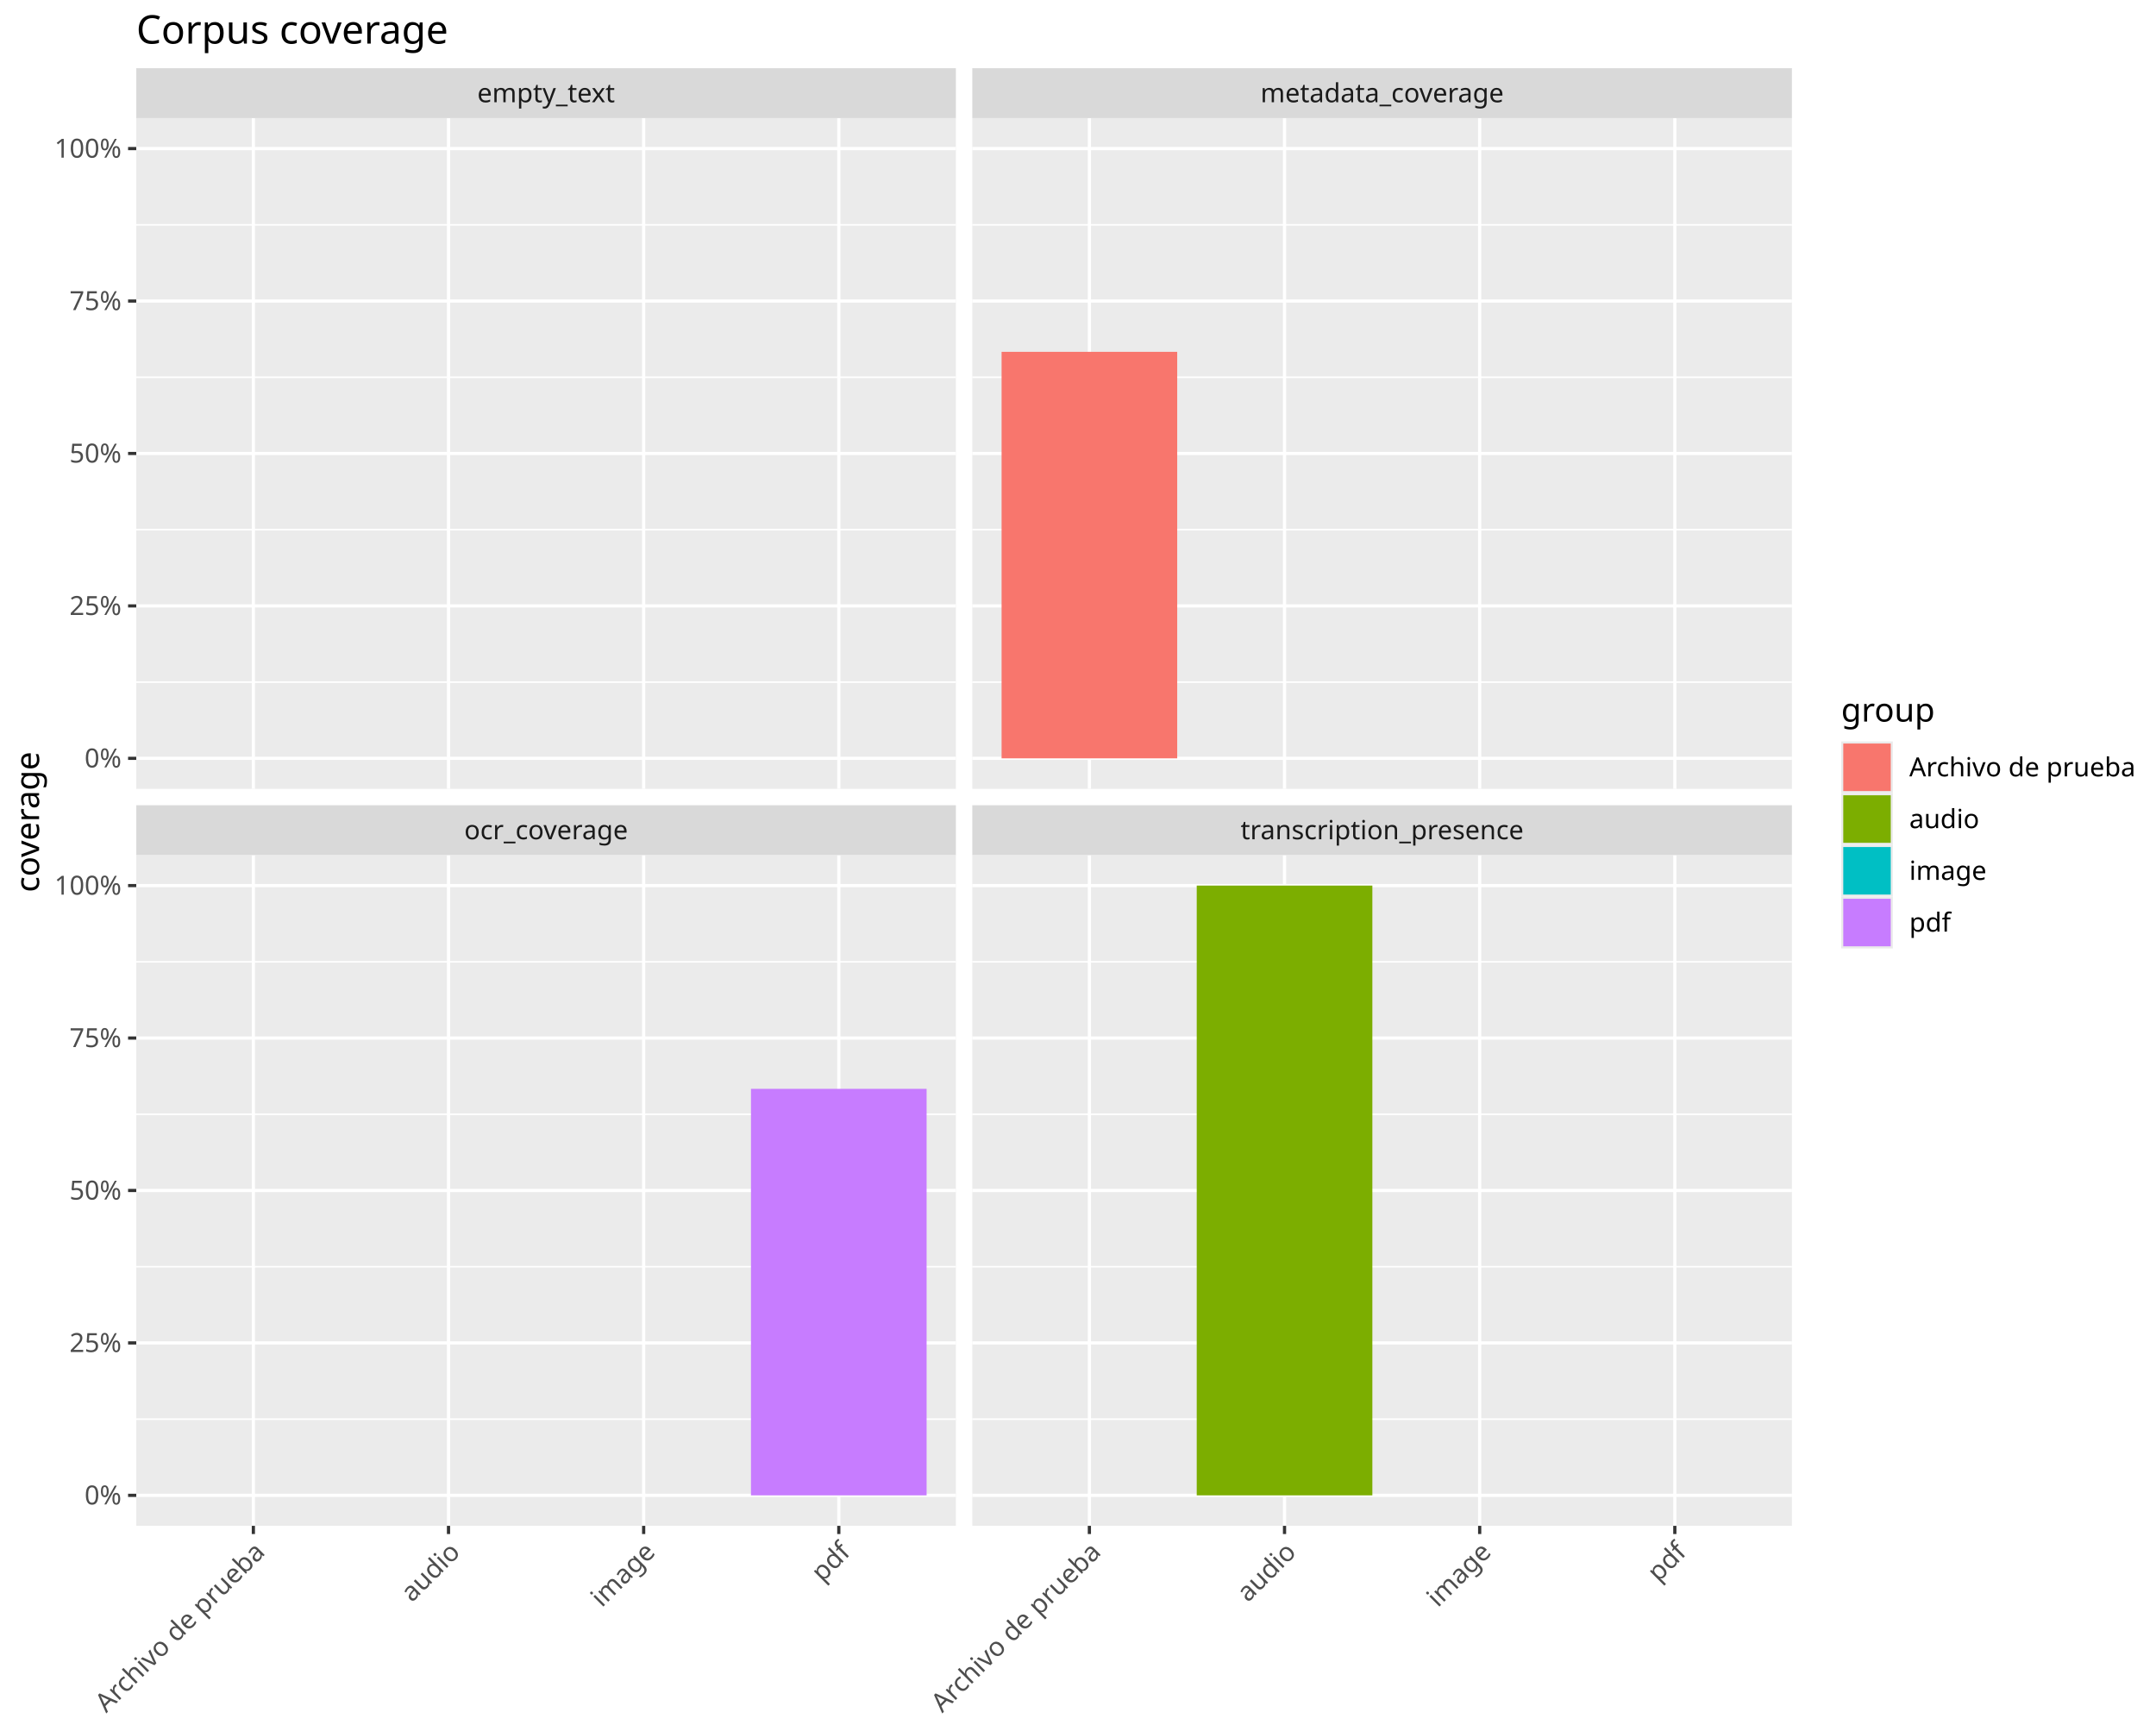
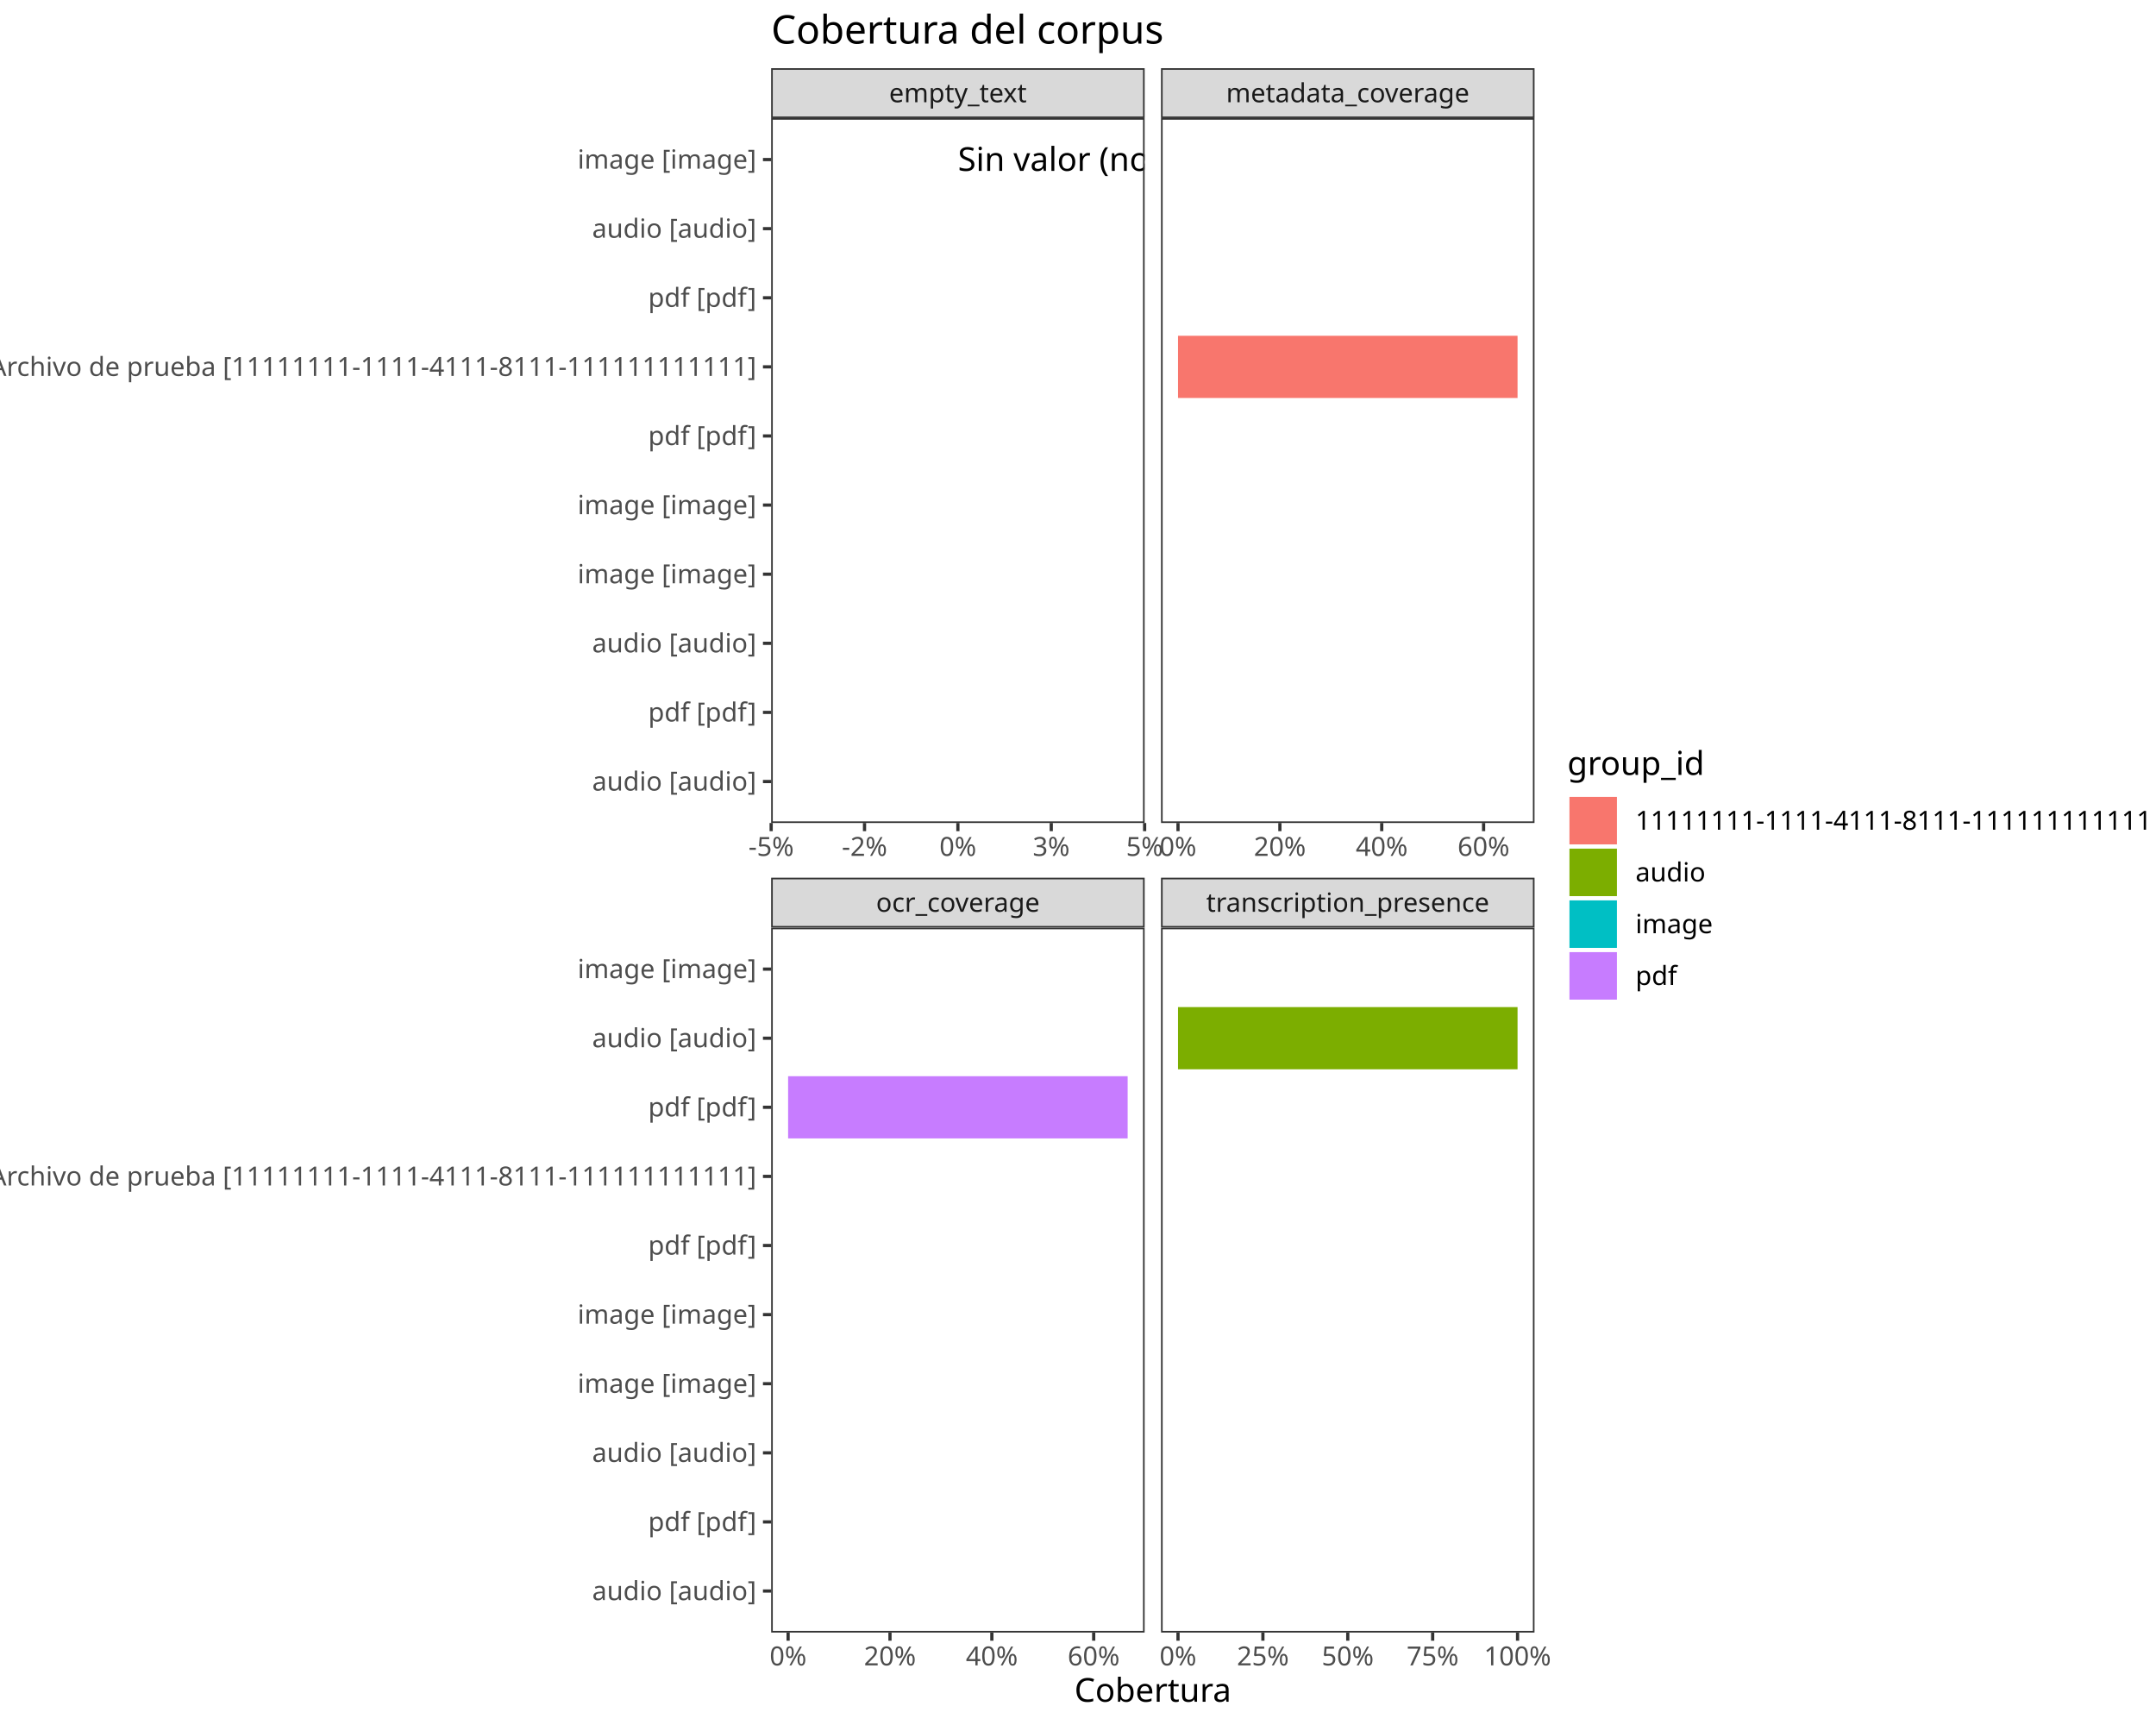
<svg xmlns="http://www.w3.org/2000/svg" class="svglite" data-engine-version="2.0" width="720.00pt" height="576.00pt" viewBox="0 0 720.00 576.00">
  <defs>
    <style type="text/css">
    .svglite line, .svglite polyline, .svglite polygon, .svglite path, .svglite rect, .svglite circle {
      fill: none;
      stroke: #000000;
      stroke-linecap: round;
      stroke-linejoin: round;
      stroke-miterlimit: 10.00;
    }
  </style>
  </defs>
  <rect width="100%" height="100%" style="stroke: none; fill: #FFFFFF;" />
  <defs>
    <clipPath id="cpMC4wMHw3MjAuMDB8MC4wMHw1NzYuMDA=">
      <rect x="0.00" y="0.00" width="720.00" height="576.00" />
    </clipPath>
  </defs>
  <g clip-path="url(#cpMC4wMHw3MjAuMDB8MC4wMHw1NzYuMDA=)">
-     <rect x="0.00" y="0.00" width="720.00" height="576.00" style="stroke-width: 1.07; stroke: #FFFFFF; fill: #FFFFFF;" />
-   </g>
-   <defs>
-     <clipPath id="cpNDUuNTF8MzE5LjIyfDM5LjQzfDI2My40MA==">
-       <rect x="45.51" y="39.43" width="273.71" height="223.97" />
-     </clipPath>
-   </defs>
-   <g clip-path="url(#cpNDUuNTF8MzE5LjIyfDM5LjQzfDI2My40MA==)">
-     <rect x="45.51" y="39.43" width="273.71" height="223.97" style="stroke-width: 1.07; stroke: none; fill: #EBEBEB;" />
-     <polyline points="45.51,227.77 319.22,227.77 " style="stroke-width: 0.53; stroke: #FFFFFF; stroke-linecap: butt;" />
-     <polyline points="45.51,176.87 319.22,176.87 " style="stroke-width: 0.53; stroke: #FFFFFF; stroke-linecap: butt;" />
-     <polyline points="45.51,125.97 319.22,125.97 " style="stroke-width: 0.53; stroke: #FFFFFF; stroke-linecap: butt;" />
-     <polyline points="45.51,75.07 319.22,75.07 " style="stroke-width: 0.53; stroke: #FFFFFF; stroke-linecap: butt;" />
-     <polyline points="45.51,253.22 319.22,253.22 " style="stroke-width: 1.07; stroke: #FFFFFF; stroke-linecap: butt;" />
-     <polyline points="45.51,202.32 319.22,202.32 " style="stroke-width: 1.07; stroke: #FFFFFF; stroke-linecap: butt;" />
-     <polyline points="45.51,151.42 319.22,151.42 " style="stroke-width: 1.07; stroke: #FFFFFF; stroke-linecap: butt;" />
-     <polyline points="45.51,100.52 319.22,100.52 " style="stroke-width: 1.07; stroke: #FFFFFF; stroke-linecap: butt;" />
-     <polyline points="45.51,49.61 319.22,49.61 " style="stroke-width: 1.07; stroke: #FFFFFF; stroke-linecap: butt;" />
-     <polyline points="84.61,263.40 84.61,39.43 " style="stroke-width: 1.07; stroke: #FFFFFF; stroke-linecap: butt;" />
-     <polyline points="149.78,263.40 149.78,39.43 " style="stroke-width: 1.07; stroke: #FFFFFF; stroke-linecap: butt;" />
-     <polyline points="214.95,263.40 214.95,39.43 " style="stroke-width: 1.07; stroke: #FFFFFF; stroke-linecap: butt;" />
-     <polyline points="280.12,263.40 280.12,39.43 " style="stroke-width: 1.07; stroke: #FFFFFF; stroke-linecap: butt;" />
-     <rect x="120.46" y="253.22" width="58.65" height="0.00" style="stroke-width: 1.07; stroke: none; stroke-linecap: butt; stroke-linejoin: miter; fill: #7CAE00;" />
-     <rect x="250.79" y="253.22" width="58.65" height="0.00" style="stroke-width: 1.07; stroke: none; stroke-linecap: butt; stroke-linejoin: miter; fill: #C77CFF;" />
-   </g>
-   <g clip-path="url(#cpMC4wMHw3MjAuMDB8MC4wMHw1NzYuMDA=)">
- </g>
-   <defs>
-     <clipPath id="cpNDUuNTF8MzE5LjIyfDI4NS41M3w1MDkuNTA=">
-       <rect x="45.51" y="285.53" width="273.71" height="223.97" />
-     </clipPath>
-   </defs>
-   <g clip-path="url(#cpNDUuNTF8MzE5LjIyfDI4NS41M3w1MDkuNTA=)">
-     <rect x="45.51" y="285.53" width="273.71" height="223.97" style="stroke-width: 1.07; stroke: none; fill: #EBEBEB;" />
-     <polyline points="45.51,473.87 319.22,473.87 " style="stroke-width: 0.53; stroke: #FFFFFF; stroke-linecap: butt;" />
-     <polyline points="45.51,422.97 319.22,422.97 " style="stroke-width: 0.53; stroke: #FFFFFF; stroke-linecap: butt;" />
-     <polyline points="45.51,372.07 319.22,372.07 " style="stroke-width: 0.53; stroke: #FFFFFF; stroke-linecap: butt;" />
-     <polyline points="45.51,321.17 319.22,321.17 " style="stroke-width: 0.53; stroke: #FFFFFF; stroke-linecap: butt;" />
-     <polyline points="45.51,499.32 319.22,499.32 " style="stroke-width: 1.07; stroke: #FFFFFF; stroke-linecap: butt;" />
-     <polyline points="45.51,448.42 319.22,448.42 " style="stroke-width: 1.07; stroke: #FFFFFF; stroke-linecap: butt;" />
-     <polyline points="45.51,397.52 319.22,397.52 " style="stroke-width: 1.07; stroke: #FFFFFF; stroke-linecap: butt;" />
-     <polyline points="45.51,346.62 319.22,346.62 " style="stroke-width: 1.07; stroke: #FFFFFF; stroke-linecap: butt;" />
-     <polyline points="45.51,295.71 319.22,295.71 " style="stroke-width: 1.07; stroke: #FFFFFF; stroke-linecap: butt;" />
-     <polyline points="84.61,509.50 84.61,285.53 " style="stroke-width: 1.07; stroke: #FFFFFF; stroke-linecap: butt;" />
-     <polyline points="149.78,509.50 149.78,285.53 " style="stroke-width: 1.07; stroke: #FFFFFF; stroke-linecap: butt;" />
-     <polyline points="214.95,509.50 214.95,285.53 " style="stroke-width: 1.07; stroke: #FFFFFF; stroke-linecap: butt;" />
-     <polyline points="280.12,509.50 280.12,285.53 " style="stroke-width: 1.07; stroke: #FFFFFF; stroke-linecap: butt;" />
-     <rect x="120.46" y="499.32" width="58.65" height="0.00" style="stroke-width: 1.07; stroke: none; stroke-linecap: butt; stroke-linejoin: miter; fill: #7CAE00;" />
-     <rect x="185.63" y="499.32" width="58.65" height="0.00" style="stroke-width: 1.07; stroke: none; stroke-linecap: butt; stroke-linejoin: miter; fill: #00BFC4;" />
-     <rect x="250.79" y="363.58" width="58.65" height="135.74" style="stroke-width: 1.07; stroke: none; stroke-linecap: butt; stroke-linejoin: miter; fill: #C77CFF;" />
-   </g>
-   <g clip-path="url(#cpMC4wMHw3MjAuMDB8MC4wMHw1NzYuMDA=)">
- </g>
-   <defs>
-     <clipPath id="cpMzI0LjcwfDU5OC40MXwzOS40M3wyNjMuNDA=">
-       <rect x="324.70" y="39.43" width="273.71" height="223.97" />
-     </clipPath>
-   </defs>
-   <g clip-path="url(#cpMzI0LjcwfDU5OC40MXwzOS40M3wyNjMuNDA=)">
-     <rect x="324.70" y="39.43" width="273.71" height="223.97" style="stroke-width: 1.07; stroke: none; fill: #EBEBEB;" />
-     <polyline points="324.70,227.77 598.41,227.77 " style="stroke-width: 0.53; stroke: #FFFFFF; stroke-linecap: butt;" />
-     <polyline points="324.70,176.87 598.41,176.87 " style="stroke-width: 0.53; stroke: #FFFFFF; stroke-linecap: butt;" />
-     <polyline points="324.70,125.97 598.41,125.97 " style="stroke-width: 0.53; stroke: #FFFFFF; stroke-linecap: butt;" />
-     <polyline points="324.70,75.07 598.41,75.07 " style="stroke-width: 0.53; stroke: #FFFFFF; stroke-linecap: butt;" />
-     <polyline points="324.70,253.22 598.41,253.22 " style="stroke-width: 1.07; stroke: #FFFFFF; stroke-linecap: butt;" />
-     <polyline points="324.70,202.32 598.41,202.32 " style="stroke-width: 1.07; stroke: #FFFFFF; stroke-linecap: butt;" />
-     <polyline points="324.70,151.42 598.41,151.42 " style="stroke-width: 1.07; stroke: #FFFFFF; stroke-linecap: butt;" />
-     <polyline points="324.70,100.52 598.41,100.52 " style="stroke-width: 1.07; stroke: #FFFFFF; stroke-linecap: butt;" />
-     <polyline points="324.70,49.61 598.41,49.61 " style="stroke-width: 1.07; stroke: #FFFFFF; stroke-linecap: butt;" />
-     <polyline points="363.80,263.40 363.80,39.43 " style="stroke-width: 1.07; stroke: #FFFFFF; stroke-linecap: butt;" />
-     <polyline points="428.97,263.40 428.97,39.43 " style="stroke-width: 1.07; stroke: #FFFFFF; stroke-linecap: butt;" />
-     <polyline points="494.14,263.40 494.14,39.43 " style="stroke-width: 1.07; stroke: #FFFFFF; stroke-linecap: butt;" />
-     <polyline points="559.31,263.40 559.31,39.43 " style="stroke-width: 1.07; stroke: #FFFFFF; stroke-linecap: butt;" />
-     <rect x="334.48" y="117.48" width="58.65" height="135.74" style="stroke-width: 1.07; stroke: none; stroke-linecap: butt; stroke-linejoin: miter; fill: #F8766D;" />
-   </g>
-   <g clip-path="url(#cpMC4wMHw3MjAuMDB8MC4wMHw1NzYuMDA=)">
- </g>
-   <defs>
-     <clipPath id="cpMzI0LjcwfDU5OC40MXwyODUuNTN8NTA5LjUw">
-       <rect x="324.70" y="285.53" width="273.71" height="223.97" />
-     </clipPath>
-   </defs>
-   <g clip-path="url(#cpMzI0LjcwfDU5OC40MXwyODUuNTN8NTA5LjUw)">
-     <rect x="324.70" y="285.53" width="273.71" height="223.97" style="stroke-width: 1.07; stroke: none; fill: #EBEBEB;" />
-     <polyline points="324.70,473.87 598.41,473.87 " style="stroke-width: 0.53; stroke: #FFFFFF; stroke-linecap: butt;" />
-     <polyline points="324.70,422.97 598.41,422.97 " style="stroke-width: 0.53; stroke: #FFFFFF; stroke-linecap: butt;" />
-     <polyline points="324.70,372.07 598.41,372.07 " style="stroke-width: 0.53; stroke: #FFFFFF; stroke-linecap: butt;" />
-     <polyline points="324.70,321.17 598.41,321.17 " style="stroke-width: 0.53; stroke: #FFFFFF; stroke-linecap: butt;" />
-     <polyline points="324.70,499.32 598.41,499.32 " style="stroke-width: 1.07; stroke: #FFFFFF; stroke-linecap: butt;" />
-     <polyline points="324.70,448.42 598.41,448.42 " style="stroke-width: 1.07; stroke: #FFFFFF; stroke-linecap: butt;" />
-     <polyline points="324.70,397.52 598.41,397.52 " style="stroke-width: 1.07; stroke: #FFFFFF; stroke-linecap: butt;" />
-     <polyline points="324.70,346.62 598.41,346.62 " style="stroke-width: 1.07; stroke: #FFFFFF; stroke-linecap: butt;" />
-     <polyline points="324.70,295.71 598.41,295.71 " style="stroke-width: 1.07; stroke: #FFFFFF; stroke-linecap: butt;" />
-     <polyline points="363.80,509.50 363.80,285.53 " style="stroke-width: 1.07; stroke: #FFFFFF; stroke-linecap: butt;" />
-     <polyline points="428.97,509.50 428.97,285.53 " style="stroke-width: 1.07; stroke: #FFFFFF; stroke-linecap: butt;" />
-     <polyline points="494.14,509.50 494.14,285.53 " style="stroke-width: 1.07; stroke: #FFFFFF; stroke-linecap: butt;" />
-     <polyline points="559.31,509.50 559.31,285.53 " style="stroke-width: 1.07; stroke: #FFFFFF; stroke-linecap: butt;" />
-     <rect x="399.65" y="295.71" width="58.65" height="203.61" style="stroke-width: 1.07; stroke: none; stroke-linecap: butt; stroke-linejoin: miter; fill: #7CAE00;" />
-     <rect x="464.81" y="499.32" width="58.65" height="0.00" style="stroke-width: 1.07; stroke: none; stroke-linecap: butt; stroke-linejoin: miter; fill: #00BFC4;" />
-     <rect x="529.98" y="499.32" width="58.65" height="0.00" style="stroke-width: 1.07; stroke: none; stroke-linecap: butt; stroke-linejoin: miter; fill: #C77CFF;" />
-   </g>
-   <g clip-path="url(#cpMC4wMHw3MjAuMDB8MC4wMHw1NzYuMDA=)">
- </g>
-   <defs>
-     <clipPath id="cpNDUuNTF8MzE5LjIyfDI2OC44OHwyODUuNTM=">
-       <rect x="45.51" y="268.88" width="273.71" height="16.65" />
-     </clipPath>
-   </defs>
-   <g clip-path="url(#cpNDUuNTF8MzE5LjIyfDI2OC44OHwyODUuNTM=)">
-     <rect x="45.51" y="268.88" width="273.71" height="16.65" style="stroke-width: 1.07; stroke: none; fill: #D9D9D9;" />
-     <text x="182.37" y="280.24" text-anchor="middle" style="font-size: 8.80px; fill: #1A1A1A; font-family: sans;" textLength="53.33px" lengthAdjust="spacingAndGlyphs">ocr_coverage</text>
-   </g>
-   <g clip-path="url(#cpMC4wMHw3MjAuMDB8MC4wMHw1NzYuMDA=)">
- </g>
-   <defs>
-     <clipPath id="cpMzI0LjcwfDU5OC40MXwyNjguODh8Mjg1LjUz">
-       <rect x="324.70" y="268.88" width="273.71" height="16.65" />
-     </clipPath>
-   </defs>
-   <g clip-path="url(#cpMzI0LjcwfDU5OC40MXwyNjguODh8Mjg1LjUz)">
-     <rect x="324.70" y="268.88" width="273.71" height="16.65" style="stroke-width: 1.07; stroke: none; fill: #D9D9D9;" />
-     <text x="461.56" y="280.24" text-anchor="middle" style="font-size: 8.80px; fill: #1A1A1A; font-family: sans;" textLength="89.04px" lengthAdjust="spacingAndGlyphs">transcription_presence</text>
-   </g>
-   <g clip-path="url(#cpMC4wMHw3MjAuMDB8MC4wMHw1NzYuMDA=)">
- </g>
-   <defs>
-     <clipPath id="cpNDUuNTF8MzE5LjIyfDIyLjc4fDM5LjQz">
-       <rect x="45.51" y="22.78" width="273.71" height="16.65" />
-     </clipPath>
-   </defs>
-   <g clip-path="url(#cpNDUuNTF8MzE5LjIyfDIyLjc4fDM5LjQz)">
-     <rect x="45.51" y="22.78" width="273.71" height="16.65" style="stroke-width: 1.07; stroke: none; fill: #D9D9D9;" />
-     <text x="182.37" y="34.14" text-anchor="middle" style="font-size: 8.80px; fill: #1A1A1A; font-family: sans;" textLength="43.05px" lengthAdjust="spacingAndGlyphs">empty_text</text>
-   </g>
-   <g clip-path="url(#cpMC4wMHw3MjAuMDB8MC4wMHw1NzYuMDA=)">
- </g>
-   <defs>
-     <clipPath id="cpMzI0LjcwfDU5OC40MXwyMi43OHwzOS40Mw==">
-       <rect x="324.70" y="22.78" width="273.71" height="16.65" />
-     </clipPath>
-   </defs>
-   <g clip-path="url(#cpMzI0LjcwfDU5OC40MXwyMi43OHwzOS40Mw==)">
-     <rect x="324.70" y="22.78" width="273.71" height="16.65" style="stroke-width: 1.07; stroke: none; fill: #D9D9D9;" />
-     <text x="461.56" y="34.14" text-anchor="middle" style="font-size: 8.80px; fill: #1A1A1A; font-family: sans;" textLength="77.80px" lengthAdjust="spacingAndGlyphs">metadata_coverage</text>
-   </g>
-   <g clip-path="url(#cpMC4wMHw3MjAuMDB8MC4wMHw1NzYuMDA=)">
-     <polyline points="84.61,512.24 84.61,509.50 " style="stroke-width: 1.07; stroke: #333333; stroke-linecap: butt;" />
-     <polyline points="149.78,512.24 149.78,509.50 " style="stroke-width: 1.07; stroke: #333333; stroke-linecap: butt;" />
-     <polyline points="214.95,512.24 214.95,509.50 " style="stroke-width: 1.07; stroke: #333333; stroke-linecap: butt;" />
-     <polyline points="280.12,512.24 280.12,509.50 " style="stroke-width: 1.07; stroke: #333333; stroke-linecap: butt;" />
-     <text transform="translate(88.90,518.72) rotate(-45)" text-anchor="end" style="font-size: 8.80px; fill: #4D4D4D; font-family: sans;" textLength="71.43px" lengthAdjust="spacingAndGlyphs">Archivo de prueba</text>
-     <text transform="translate(154.07,518.72) rotate(-45)" text-anchor="end" style="font-size: 8.80px; fill: #4D4D4D; font-family: sans;" textLength="21.53px" lengthAdjust="spacingAndGlyphs">audio</text>
-     <text transform="translate(219.23,518.72) rotate(-45)" text-anchor="end" style="font-size: 8.80px; fill: #4D4D4D; font-family: sans;" textLength="23.97px" lengthAdjust="spacingAndGlyphs">image</text>
-     <text transform="translate(284.40,518.72) rotate(-45)" text-anchor="end" style="font-size: 8.80px; fill: #4D4D4D; font-family: sans;" textLength="12.23px" lengthAdjust="spacingAndGlyphs">pdf</text>
-     <polyline points="363.80,512.24 363.80,509.50 " style="stroke-width: 1.07; stroke: #333333; stroke-linecap: butt;" />
-     <polyline points="428.97,512.24 428.97,509.50 " style="stroke-width: 1.07; stroke: #333333; stroke-linecap: butt;" />
-     <polyline points="494.14,512.24 494.14,509.50 " style="stroke-width: 1.07; stroke: #333333; stroke-linecap: butt;" />
-     <polyline points="559.31,512.24 559.31,509.50 " style="stroke-width: 1.07; stroke: #333333; stroke-linecap: butt;" />
-     <text transform="translate(368.08,518.72) rotate(-45)" text-anchor="end" style="font-size: 8.80px; fill: #4D4D4D; font-family: sans;" textLength="71.43px" lengthAdjust="spacingAndGlyphs">Archivo de prueba</text>
-     <text transform="translate(433.25,518.72) rotate(-45)" text-anchor="end" style="font-size: 8.80px; fill: #4D4D4D; font-family: sans;" textLength="21.53px" lengthAdjust="spacingAndGlyphs">audio</text>
-     <text transform="translate(498.42,518.72) rotate(-45)" text-anchor="end" style="font-size: 8.80px; fill: #4D4D4D; font-family: sans;" textLength="23.97px" lengthAdjust="spacingAndGlyphs">image</text>
-     <text transform="translate(563.59,518.72) rotate(-45)" text-anchor="end" style="font-size: 8.80px; fill: #4D4D4D; font-family: sans;" textLength="12.23px" lengthAdjust="spacingAndGlyphs">pdf</text>
-     <text x="40.58" y="256.25" text-anchor="end" style="font-size: 8.80px; fill: #4D4D4D; font-family: sans;" textLength="12.72px" lengthAdjust="spacingAndGlyphs">0%</text>
-     <text x="40.58" y="205.35" text-anchor="end" style="font-size: 8.80px; fill: #4D4D4D; font-family: sans;" textLength="17.61px" lengthAdjust="spacingAndGlyphs">25%</text>
-     <text x="40.58" y="154.45" text-anchor="end" style="font-size: 8.80px; fill: #4D4D4D; font-family: sans;" textLength="17.61px" lengthAdjust="spacingAndGlyphs">50%</text>
-     <text x="40.58" y="103.54" text-anchor="end" style="font-size: 8.80px; fill: #4D4D4D; font-family: sans;" textLength="17.61px" lengthAdjust="spacingAndGlyphs">75%</text>
-     <text x="40.58" y="52.64" text-anchor="end" style="font-size: 8.80px; fill: #4D4D4D; font-family: sans;" textLength="22.51px" lengthAdjust="spacingAndGlyphs">100%</text>
-     <polyline points="42.77,253.22 45.51,253.22 " style="stroke-width: 1.07; stroke: #333333; stroke-linecap: butt;" />
-     <polyline points="42.77,202.32 45.51,202.32 " style="stroke-width: 1.07; stroke: #333333; stroke-linecap: butt;" />
-     <polyline points="42.77,151.42 45.51,151.42 " style="stroke-width: 1.07; stroke: #333333; stroke-linecap: butt;" />
-     <polyline points="42.77,100.52 45.51,100.52 " style="stroke-width: 1.07; stroke: #333333; stroke-linecap: butt;" />
-     <polyline points="42.77,49.61 45.51,49.61 " style="stroke-width: 1.07; stroke: #333333; stroke-linecap: butt;" />
-     <text x="40.58" y="502.35" text-anchor="end" style="font-size: 8.80px; fill: #4D4D4D; font-family: sans;" textLength="12.72px" lengthAdjust="spacingAndGlyphs">0%</text>
-     <text x="40.58" y="451.45" text-anchor="end" style="font-size: 8.80px; fill: #4D4D4D; font-family: sans;" textLength="17.61px" lengthAdjust="spacingAndGlyphs">25%</text>
-     <text x="40.58" y="400.55" text-anchor="end" style="font-size: 8.80px; fill: #4D4D4D; font-family: sans;" textLength="17.61px" lengthAdjust="spacingAndGlyphs">50%</text>
-     <text x="40.58" y="349.64" text-anchor="end" style="font-size: 8.80px; fill: #4D4D4D; font-family: sans;" textLength="17.61px" lengthAdjust="spacingAndGlyphs">75%</text>
-     <text x="40.58" y="298.74" text-anchor="end" style="font-size: 8.80px; fill: #4D4D4D; font-family: sans;" textLength="22.51px" lengthAdjust="spacingAndGlyphs">100%</text>
-     <polyline points="42.77,499.32 45.51,499.32 " style="stroke-width: 1.07; stroke: #333333; stroke-linecap: butt;" />
-     <polyline points="42.77,448.42 45.51,448.42 " style="stroke-width: 1.07; stroke: #333333; stroke-linecap: butt;" />
-     <polyline points="42.77,397.52 45.51,397.52 " style="stroke-width: 1.07; stroke: #333333; stroke-linecap: butt;" />
-     <polyline points="42.77,346.62 45.51,346.62 " style="stroke-width: 1.07; stroke: #333333; stroke-linecap: butt;" />
-     <polyline points="42.77,295.71 45.51,295.71 " style="stroke-width: 1.07; stroke: #333333; stroke-linecap: butt;" />
-     <text transform="translate(13.05,274.47) rotate(-90)" text-anchor="middle" style="font-size: 11.00px; font-family: sans;" textLength="45.26px" lengthAdjust="spacingAndGlyphs">coverage</text>
-     <rect x="609.37" y="226.76" width="105.15" height="95.41" style="stroke-width: 1.07; stroke: none; fill: #FFFFFF;" />
-     <text x="614.85" y="240.95" style="font-size: 11.00px; font-family: sans;" textLength="28.14px" lengthAdjust="spacingAndGlyphs">group</text>
-     <rect x="614.85" y="247.58" width="17.28" height="17.28" style="stroke-width: 1.07; stroke: none; fill: #EBEBEB;" />
-     <rect x="615.56" y="248.28" width="15.86" height="15.86" style="stroke-width: 1.07; stroke: none; stroke-linecap: butt; stroke-linejoin: miter; fill: #F8766D;" />
-     <rect x="614.85" y="264.86" width="17.28" height="17.28" style="stroke-width: 1.07; stroke: none; fill: #EBEBEB;" />
-     <rect x="615.56" y="265.56" width="15.86" height="15.86" style="stroke-width: 1.07; stroke: none; stroke-linecap: butt; stroke-linejoin: miter; fill: #7CAE00;" />
-     <rect x="614.85" y="282.14" width="17.28" height="17.28" style="stroke-width: 1.07; stroke: none; fill: #EBEBEB;" />
-     <rect x="615.56" y="282.84" width="15.86" height="15.86" style="stroke-width: 1.07; stroke: none; stroke-linecap: butt; stroke-linejoin: miter; fill: #00BFC4;" />
-     <rect x="614.85" y="299.42" width="17.28" height="17.28" style="stroke-width: 1.07; stroke: none; fill: #EBEBEB;" />
-     <rect x="615.56" y="300.12" width="15.86" height="15.86" style="stroke-width: 1.07; stroke: none; stroke-linecap: butt; stroke-linejoin: miter; fill: #C77CFF;" />
-     <text x="637.61" y="259.24" style="font-size: 8.80px; font-family: sans;" textLength="71.43px" lengthAdjust="spacingAndGlyphs">Archivo de prueba</text>
-     <text x="637.61" y="276.52" style="font-size: 8.80px; font-family: sans;" textLength="21.53px" lengthAdjust="spacingAndGlyphs">audio</text>
-     <text x="637.61" y="293.80" style="font-size: 8.80px; font-family: sans;" textLength="23.97px" lengthAdjust="spacingAndGlyphs">image</text>
-     <text x="637.61" y="311.08" style="font-size: 8.80px; font-family: sans;" textLength="12.23px" lengthAdjust="spacingAndGlyphs">pdf</text>
-     <text x="45.51" y="14.56" style="font-size: 13.20px; font-family: sans;" textLength="100.54px" lengthAdjust="spacingAndGlyphs">Corpus coverage</text>
+     <rect x="-0" y="0.00" width="720.00" height="576.00" style="stroke-width: 1.07; stroke: #FFFFFF; fill: #FFFFFF;" />
+   </g>
+   <defs>
+     <clipPath id="cpMjU3LjUzfDM4Mi4yNXwzOS40M3wyNzQuODA=">
+       <rect x="257.53" y="39.43" width="124.72" height="235.37" />
+     </clipPath>
+   </defs>
+   <g clip-path="url(#cpMjU3LjUzfDM4Mi4yNXwzOS40M3wyNzQuODA=)">
+     <rect x="257.53" y="39.43" width="124.72" height="235.37" style="stroke-width: 1.07; stroke: none; fill: #FFFFFF;" />
+     <rect x="319.89" y="250.57" width="0.00" height="20.77" style="stroke-width: 1.07; stroke: none; stroke-linecap: butt; stroke-linejoin: miter; fill: #7CAE00;" />
+     <rect x="319.89" y="227.50" width="0.00" height="20.77" style="stroke-width: 1.07; stroke: none; stroke-linecap: butt; stroke-linejoin: miter; fill: #C77CFF;" />
+     <text x="319.89" y="57.06" style="font-size: 11.00px; font-family: sans;" textLength="92.95px" lengthAdjust="spacingAndGlyphs">Sin valor (no_data)</text>
+     <rect x="257.53" y="39.43" width="124.72" height="235.37" style="stroke-width: 1.07; stroke: #333333;" />
+   </g>
+   <g clip-path="url(#cpMC4wMHw3MjAuMDB8MC4wMHw1NzYuMDA=)">
+ </g>
+   <defs>
+     <clipPath id="cpMjU3LjUzfDM4Mi4yNXwzMDkuNzV8NTQ1LjEx">
+       <rect x="257.53" y="309.75" width="124.72" height="235.37" />
+     </clipPath>
+   </defs>
+   <g clip-path="url(#cpMjU3LjUzfDM4Mi4yNXwzMDkuNzV8NTQ1LjEx)">
+     <rect x="257.53" y="309.75" width="124.72" height="235.37" style="stroke-width: 1.07; stroke: none; fill: #FFFFFF;" />
+     <rect x="263.19" y="474.73" width="0.00" height="20.77" style="stroke-width: 1.07; stroke: none; stroke-linecap: butt; stroke-linejoin: miter; fill: #7CAE00;" />
+     <rect x="263.19" y="451.66" width="0.00" height="20.77" style="stroke-width: 1.07; stroke: none; stroke-linecap: butt; stroke-linejoin: miter; fill: #00BFC4;" />
+     <rect x="263.19" y="359.36" width="113.39" height="20.77" style="stroke-width: 1.07; stroke: none; stroke-linecap: butt; stroke-linejoin: miter; fill: #C77CFF;" />
+     <rect x="257.53" y="309.75" width="124.72" height="235.37" style="stroke-width: 1.07; stroke: #333333;" />
+   </g>
+   <g clip-path="url(#cpMC4wMHw3MjAuMDB8MC4wMHw1NzYuMDA=)">
+ </g>
+   <defs>
+     <clipPath id="cpMzg3LjczfDUxMi40NXwzOS40M3wyNzQuODA=">
+       <rect x="387.73" y="39.43" width="124.72" height="235.37" />
+     </clipPath>
+   </defs>
+   <g clip-path="url(#cpMzg3LjczfDUxMi40NXwzOS40M3wyNzQuODA=)">
+     <rect x="387.73" y="39.43" width="124.72" height="235.37" style="stroke-width: 1.07; stroke: none; fill: #FFFFFF;" />
+     <rect x="393.40" y="112.12" width="113.39" height="20.77" style="stroke-width: 1.07; stroke: none; stroke-linecap: butt; stroke-linejoin: miter; fill: #F8766D;" />
+     <rect x="387.73" y="39.43" width="124.72" height="235.37" style="stroke-width: 1.07; stroke: #333333;" />
+   </g>
+   <g clip-path="url(#cpMC4wMHw3MjAuMDB8MC4wMHw1NzYuMDA=)">
+ </g>
+   <defs>
+     <clipPath id="cpMzg3LjczfDUxMi40NXwzMDkuNzV8NTQ1LjEx">
+       <rect x="387.73" y="309.75" width="124.72" height="235.37" />
+     </clipPath>
+   </defs>
+   <g clip-path="url(#cpMzg3LjczfDUxMi40NXwzMDkuNzV8NTQ1LjEx)">
+     <rect x="387.73" y="309.75" width="124.72" height="235.37" style="stroke-width: 1.07; stroke: none; fill: #FFFFFF;" />
+     <rect x="393.40" y="336.28" width="113.39" height="20.77" style="stroke-width: 1.07; stroke: none; stroke-linecap: butt; stroke-linejoin: miter; fill: #7CAE00;" />
+     <rect x="393.40" y="428.58" width="0.00" height="20.77" style="stroke-width: 1.07; stroke: none; stroke-linecap: butt; stroke-linejoin: miter; fill: #00BFC4;" />
+     <rect x="393.40" y="405.51" width="0.00" height="20.77" style="stroke-width: 1.07; stroke: none; stroke-linecap: butt; stroke-linejoin: miter; fill: #C77CFF;" />
+     <rect x="387.73" y="309.75" width="124.72" height="235.37" style="stroke-width: 1.07; stroke: #333333;" />
+   </g>
+   <g clip-path="url(#cpMC4wMHw3MjAuMDB8MC4wMHw1NzYuMDA=)">
+ </g>
+   <defs>
+     <clipPath id="cpMjU3LjUzfDM4Mi4yNXwyOTMuMDl8MzA5Ljc1">
+       <rect x="257.53" y="293.09" width="124.72" height="16.65" />
+     </clipPath>
+   </defs>
+   <g clip-path="url(#cpMjU3LjUzfDM4Mi4yNXwyOTMuMDl8MzA5Ljc1)">
+     <rect x="257.53" y="293.09" width="124.72" height="16.65" style="stroke-width: 1.07; stroke: #333333; fill: #D9D9D9;" />
+     <text x="319.89" y="304.45" text-anchor="middle" style="font-size: 8.80px; fill: #1A1A1A; font-family: sans;" textLength="53.33px" lengthAdjust="spacingAndGlyphs">ocr_coverage</text>
+   </g>
+   <g clip-path="url(#cpMC4wMHw3MjAuMDB8MC4wMHw1NzYuMDA=)">
+ </g>
+   <defs>
+     <clipPath id="cpMzg3LjczfDUxMi40NXwyOTMuMDl8MzA5Ljc1">
+       <rect x="387.73" y="293.09" width="124.72" height="16.65" />
+     </clipPath>
+   </defs>
+   <g clip-path="url(#cpMzg3LjczfDUxMi40NXwyOTMuMDl8MzA5Ljc1)">
+     <rect x="387.73" y="293.09" width="124.72" height="16.65" style="stroke-width: 1.07; stroke: #333333; fill: #D9D9D9;" />
+     <text x="450.09" y="304.45" text-anchor="middle" style="font-size: 8.80px; fill: #1A1A1A; font-family: sans;" textLength="89.04px" lengthAdjust="spacingAndGlyphs">transcription_presence</text>
+   </g>
+   <g clip-path="url(#cpMC4wMHw3MjAuMDB8MC4wMHw1NzYuMDA=)">
+ </g>
+   <defs>
+     <clipPath id="cpMjU3LjUzfDM4Mi4yNXwyMi43OHwzOS40Mw==">
+       <rect x="257.53" y="22.78" width="124.72" height="16.65" />
+     </clipPath>
+   </defs>
+   <g clip-path="url(#cpMjU3LjUzfDM4Mi4yNXwyMi43OHwzOS40Mw==)">
+     <rect x="257.53" y="22.78" width="124.72" height="16.65" style="stroke-width: 1.07; stroke: #333333; fill: #D9D9D9;" />
+     <text x="319.89" y="34.14" text-anchor="middle" style="font-size: 8.80px; fill: #1A1A1A; font-family: sans;" textLength="43.05px" lengthAdjust="spacingAndGlyphs">empty_text</text>
+   </g>
+   <g clip-path="url(#cpMC4wMHw3MjAuMDB8MC4wMHw1NzYuMDA=)">
+ </g>
+   <defs>
+     <clipPath id="cpMzg3LjczfDUxMi40NXwyMi43OHwzOS40Mw==">
+       <rect x="387.73" y="22.78" width="124.72" height="16.65" />
+     </clipPath>
+   </defs>
+   <g clip-path="url(#cpMzg3LjczfDUxMi40NXwyMi43OHwzOS40Mw==)">
+     <rect x="387.73" y="22.78" width="124.72" height="16.65" style="stroke-width: 1.07; stroke: #333333; fill: #D9D9D9;" />
+     <text x="450.09" y="34.14" text-anchor="middle" style="font-size: 8.80px; fill: #1A1A1A; font-family: sans;" textLength="77.80px" lengthAdjust="spacingAndGlyphs">metadata_coverage</text>
+   </g>
+   <g clip-path="url(#cpMC4wMHw3MjAuMDB8MC4wMHw1NzYuMDA=)">
+     <polyline points="263.19,547.85 263.19,545.11 " style="stroke-width: 1.07; stroke: #333333; stroke-linecap: butt;" />
+     <polyline points="297.21,547.85 297.21,545.11 " style="stroke-width: 1.07; stroke: #333333; stroke-linecap: butt;" />
+     <polyline points="331.23,547.85 331.23,545.11 " style="stroke-width: 1.07; stroke: #333333; stroke-linecap: butt;" />
+     <polyline points="365.24,547.85 365.24,545.11 " style="stroke-width: 1.07; stroke: #333333; stroke-linecap: butt;" />
+     <text x="263.19" y="556.10" text-anchor="middle" style="font-size: 8.80px; fill: #4D4D4D; font-family: sans;" textLength="12.72px" lengthAdjust="spacingAndGlyphs">0%</text>
+     <text x="297.21" y="556.10" text-anchor="middle" style="font-size: 8.80px; fill: #4D4D4D; font-family: sans;" textLength="17.61px" lengthAdjust="spacingAndGlyphs">20%</text>
+     <text x="331.23" y="556.10" text-anchor="middle" style="font-size: 8.80px; fill: #4D4D4D; font-family: sans;" textLength="17.61px" lengthAdjust="spacingAndGlyphs">40%</text>
+     <text x="365.24" y="556.10" text-anchor="middle" style="font-size: 8.80px; fill: #4D4D4D; font-family: sans;" textLength="17.61px" lengthAdjust="spacingAndGlyphs">60%</text>
+     <polyline points="393.40,547.85 393.40,545.11 " style="stroke-width: 1.07; stroke: #333333; stroke-linecap: butt;" />
+     <polyline points="421.75,547.85 421.75,545.11 " style="stroke-width: 1.07; stroke: #333333; stroke-linecap: butt;" />
+     <polyline points="450.09,547.85 450.09,545.11 " style="stroke-width: 1.07; stroke: #333333; stroke-linecap: butt;" />
+     <polyline points="478.44,547.85 478.44,545.11 " style="stroke-width: 1.07; stroke: #333333; stroke-linecap: butt;" />
+     <polyline points="506.79,547.85 506.79,545.11 " style="stroke-width: 1.07; stroke: #333333; stroke-linecap: butt;" />
+     <text x="393.40" y="556.10" text-anchor="middle" style="font-size: 8.80px; fill: #4D4D4D; font-family: sans;" textLength="12.72px" lengthAdjust="spacingAndGlyphs">0%</text>
+     <text x="421.75" y="556.10" text-anchor="middle" style="font-size: 8.80px; fill: #4D4D4D; font-family: sans;" textLength="17.61px" lengthAdjust="spacingAndGlyphs">25%</text>
+     <text x="450.09" y="556.10" text-anchor="middle" style="font-size: 8.80px; fill: #4D4D4D; font-family: sans;" textLength="17.61px" lengthAdjust="spacingAndGlyphs">50%</text>
+     <text x="478.44" y="556.10" text-anchor="middle" style="font-size: 8.80px; fill: #4D4D4D; font-family: sans;" textLength="17.61px" lengthAdjust="spacingAndGlyphs">75%</text>
+     <text x="506.79" y="556.10" text-anchor="middle" style="font-size: 8.80px; fill: #4D4D4D; font-family: sans;" textLength="22.51px" lengthAdjust="spacingAndGlyphs">100%</text>
+     <polyline points="257.53,277.54 257.53,274.80 " style="stroke-width: 1.07; stroke: #333333; stroke-linecap: butt;" />
+     <polyline points="288.71,277.54 288.71,274.80 " style="stroke-width: 1.07; stroke: #333333; stroke-linecap: butt;" />
+     <polyline points="319.89,277.54 319.89,274.80 " style="stroke-width: 1.07; stroke: #333333; stroke-linecap: butt;" />
+     <polyline points="351.07,277.54 351.07,274.80 " style="stroke-width: 1.07; stroke: #333333; stroke-linecap: butt;" />
+     <polyline points="382.25,277.54 382.25,274.80 " style="stroke-width: 1.07; stroke: #333333; stroke-linecap: butt;" />
+     <text x="257.53" y="285.79" text-anchor="middle" style="font-size: 8.80px; fill: #4D4D4D; font-family: sans;" textLength="15.65px" lengthAdjust="spacingAndGlyphs">-5%</text>
+     <text x="288.71" y="285.79" text-anchor="middle" style="font-size: 8.80px; fill: #4D4D4D; font-family: sans;" textLength="15.65px" lengthAdjust="spacingAndGlyphs">-2%</text>
+     <text x="319.89" y="285.79" text-anchor="middle" style="font-size: 8.80px; fill: #4D4D4D; font-family: sans;" textLength="12.72px" lengthAdjust="spacingAndGlyphs">0%</text>
+     <text x="351.07" y="285.79" text-anchor="middle" style="font-size: 8.80px; fill: #4D4D4D; font-family: sans;" textLength="12.72px" lengthAdjust="spacingAndGlyphs">3%</text>
+     <text x="382.25" y="285.79" text-anchor="middle" style="font-size: 8.80px; fill: #4D4D4D; font-family: sans;" textLength="12.72px" lengthAdjust="spacingAndGlyphs">5%</text>
+     <polyline points="393.40,277.54 393.40,274.80 " style="stroke-width: 1.07; stroke: #333333; stroke-linecap: butt;" />
+     <polyline points="427.42,277.54 427.42,274.80 " style="stroke-width: 1.07; stroke: #333333; stroke-linecap: butt;" />
+     <polyline points="461.43,277.54 461.43,274.80 " style="stroke-width: 1.07; stroke: #333333; stroke-linecap: butt;" />
+     <polyline points="495.45,277.54 495.45,274.80 " style="stroke-width: 1.07; stroke: #333333; stroke-linecap: butt;" />
+     <text x="393.40" y="285.79" text-anchor="middle" style="font-size: 8.80px; fill: #4D4D4D; font-family: sans;" textLength="12.72px" lengthAdjust="spacingAndGlyphs">0%</text>
+     <text x="427.42" y="285.79" text-anchor="middle" style="font-size: 8.80px; fill: #4D4D4D; font-family: sans;" textLength="17.61px" lengthAdjust="spacingAndGlyphs">20%</text>
+     <text x="461.43" y="285.79" text-anchor="middle" style="font-size: 8.80px; fill: #4D4D4D; font-family: sans;" textLength="17.61px" lengthAdjust="spacingAndGlyphs">40%</text>
+     <text x="495.45" y="285.79" text-anchor="middle" style="font-size: 8.80px; fill: #4D4D4D; font-family: sans;" textLength="17.61px" lengthAdjust="spacingAndGlyphs">60%</text>
+     <text x="252.59" y="263.98" text-anchor="end" style="font-size: 8.80px; fill: #4D4D4D; font-family: sans;" textLength="50.40px" lengthAdjust="spacingAndGlyphs">audio [audio]</text>
+     <text x="252.59" y="240.91" text-anchor="end" style="font-size: 8.80px; fill: #4D4D4D; font-family: sans;" textLength="31.80px" lengthAdjust="spacingAndGlyphs">pdf [pdf]</text>
+     <text x="252.59" y="217.83" text-anchor="end" style="font-size: 8.80px; fill: #4D4D4D; font-family: sans;" textLength="50.40px" lengthAdjust="spacingAndGlyphs">audio [audio]</text>
+     <text x="252.59" y="194.76" text-anchor="end" style="font-size: 8.80px; fill: #4D4D4D; font-family: sans;" textLength="55.28px" lengthAdjust="spacingAndGlyphs">image [image]</text>
+     <text x="252.59" y="171.68" text-anchor="end" style="font-size: 8.80px; fill: #4D4D4D; font-family: sans;" textLength="55.28px" lengthAdjust="spacingAndGlyphs">image [image]</text>
+     <text x="252.59" y="148.61" text-anchor="end" style="font-size: 8.80px; fill: #4D4D4D; font-family: sans;" textLength="31.80px" lengthAdjust="spacingAndGlyphs">pdf [pdf]</text>
+     <text x="252.59" y="125.53" text-anchor="end" style="font-size: 8.80px; fill: #4D4D4D; font-family: sans;" textLength="247.11px" lengthAdjust="spacingAndGlyphs">Archivo de prueba [11111111-1111-4111-8111-111111111111]</text>
+     <text x="252.59" y="102.46" text-anchor="end" style="font-size: 8.80px; fill: #4D4D4D; font-family: sans;" textLength="31.80px" lengthAdjust="spacingAndGlyphs">pdf [pdf]</text>
+     <text x="252.59" y="79.38" text-anchor="end" style="font-size: 8.80px; fill: #4D4D4D; font-family: sans;" textLength="50.40px" lengthAdjust="spacingAndGlyphs">audio [audio]</text>
+     <text x="252.59" y="56.31" text-anchor="end" style="font-size: 8.80px; fill: #4D4D4D; font-family: sans;" textLength="55.28px" lengthAdjust="spacingAndGlyphs">image [image]</text>
+     <polyline points="254.79,260.96 257.53,260.96 " style="stroke-width: 1.07; stroke: #333333; stroke-linecap: butt;" />
+     <polyline points="254.79,237.88 257.53,237.88 " style="stroke-width: 1.07; stroke: #333333; stroke-linecap: butt;" />
+     <polyline points="254.79,214.81 257.53,214.81 " style="stroke-width: 1.07; stroke: #333333; stroke-linecap: butt;" />
+     <polyline points="254.79,191.73 257.53,191.73 " style="stroke-width: 1.07; stroke: #333333; stroke-linecap: butt;" />
+     <polyline points="254.79,168.65 257.53,168.65 " style="stroke-width: 1.07; stroke: #333333; stroke-linecap: butt;" />
+     <polyline points="254.79,145.58 257.53,145.58 " style="stroke-width: 1.07; stroke: #333333; stroke-linecap: butt;" />
+     <polyline points="254.79,122.50 257.53,122.50 " style="stroke-width: 1.07; stroke: #333333; stroke-linecap: butt;" />
+     <polyline points="254.79,99.43 257.53,99.43 " style="stroke-width: 1.07; stroke: #333333; stroke-linecap: butt;" />
+     <polyline points="254.79,76.35 257.53,76.35 " style="stroke-width: 1.07; stroke: #333333; stroke-linecap: butt;" />
+     <polyline points="254.79,53.28 257.53,53.28 " style="stroke-width: 1.07; stroke: #333333; stroke-linecap: butt;" />
+     <text x="252.59" y="534.30" text-anchor="end" style="font-size: 8.80px; fill: #4D4D4D; font-family: sans;" textLength="50.40px" lengthAdjust="spacingAndGlyphs">audio [audio]</text>
+     <text x="252.59" y="511.22" text-anchor="end" style="font-size: 8.80px; fill: #4D4D4D; font-family: sans;" textLength="31.80px" lengthAdjust="spacingAndGlyphs">pdf [pdf]</text>
+     <text x="252.59" y="488.14" text-anchor="end" style="font-size: 8.80px; fill: #4D4D4D; font-family: sans;" textLength="50.40px" lengthAdjust="spacingAndGlyphs">audio [audio]</text>
+     <text x="252.59" y="465.07" text-anchor="end" style="font-size: 8.80px; fill: #4D4D4D; font-family: sans;" textLength="55.28px" lengthAdjust="spacingAndGlyphs">image [image]</text>
+     <text x="252.59" y="441.99" text-anchor="end" style="font-size: 8.80px; fill: #4D4D4D; font-family: sans;" textLength="55.28px" lengthAdjust="spacingAndGlyphs">image [image]</text>
+     <text x="252.59" y="418.92" text-anchor="end" style="font-size: 8.80px; fill: #4D4D4D; font-family: sans;" textLength="31.80px" lengthAdjust="spacingAndGlyphs">pdf [pdf]</text>
+     <text x="252.59" y="395.84" text-anchor="end" style="font-size: 8.80px; fill: #4D4D4D; font-family: sans;" textLength="247.11px" lengthAdjust="spacingAndGlyphs">Archivo de prueba [11111111-1111-4111-8111-111111111111]</text>
+     <text x="252.59" y="372.77" text-anchor="end" style="font-size: 8.80px; fill: #4D4D4D; font-family: sans;" textLength="31.80px" lengthAdjust="spacingAndGlyphs">pdf [pdf]</text>
+     <text x="252.59" y="349.69" text-anchor="end" style="font-size: 8.80px; fill: #4D4D4D; font-family: sans;" textLength="50.40px" lengthAdjust="spacingAndGlyphs">audio [audio]</text>
+     <text x="252.59" y="326.62" text-anchor="end" style="font-size: 8.80px; fill: #4D4D4D; font-family: sans;" textLength="55.28px" lengthAdjust="spacingAndGlyphs">image [image]</text>
+     <polyline points="254.79,531.27 257.53,531.27 " style="stroke-width: 1.07; stroke: #333333; stroke-linecap: butt;" />
+     <polyline points="254.79,508.19 257.53,508.19 " style="stroke-width: 1.07; stroke: #333333; stroke-linecap: butt;" />
+     <polyline points="254.79,485.12 257.53,485.12 " style="stroke-width: 1.07; stroke: #333333; stroke-linecap: butt;" />
+     <polyline points="254.79,462.04 257.53,462.04 " style="stroke-width: 1.07; stroke: #333333; stroke-linecap: butt;" />
+     <polyline points="254.79,438.97 257.53,438.97 " style="stroke-width: 1.07; stroke: #333333; stroke-linecap: butt;" />
+     <polyline points="254.79,415.89 257.53,415.89 " style="stroke-width: 1.07; stroke: #333333; stroke-linecap: butt;" />
+     <polyline points="254.79,392.82 257.53,392.82 " style="stroke-width: 1.07; stroke: #333333; stroke-linecap: butt;" />
+     <polyline points="254.79,369.74 257.53,369.74 " style="stroke-width: 1.07; stroke: #333333; stroke-linecap: butt;" />
+     <polyline points="254.79,346.67 257.53,346.67 " style="stroke-width: 1.07; stroke: #333333; stroke-linecap: butt;" />
+     <polyline points="254.79,323.59 257.53,323.59 " style="stroke-width: 1.07; stroke: #333333; stroke-linecap: butt;" />
+     <text x="384.99" y="568.24" text-anchor="middle" style="font-size: 11.00px; font-family: sans;" textLength="48.92px" lengthAdjust="spacingAndGlyphs">Cobertura</text>
+     <rect x="523.41" y="250.05" width="191.11" height="84.45" style="stroke-width: 1.07; stroke: none; fill: #FFFFFF;" />
+     <text x="523.41" y="258.76" style="font-size: 11.00px; font-family: sans;" textLength="42.81px" lengthAdjust="spacingAndGlyphs">group_id</text>
+     <rect x="523.41" y="265.38" width="17.28" height="17.28" style="stroke-width: 1.07; stroke: none; fill: #FFFFFF;" />
+     <rect x="524.12" y="266.09" width="15.86" height="15.86" style="stroke-width: 1.07; stroke: none; stroke-linecap: butt; stroke-linejoin: miter; fill: #F8766D;" />
+     <rect x="523.41" y="282.66" width="17.28" height="17.28" style="stroke-width: 1.07; stroke: none; fill: #FFFFFF;" />
+     <rect x="524.12" y="283.37" width="15.86" height="15.86" style="stroke-width: 1.07; stroke: none; stroke-linecap: butt; stroke-linejoin: miter; fill: #7CAE00;" />
+     <rect x="523.41" y="299.94" width="17.28" height="17.28" style="stroke-width: 1.07; stroke: none; fill: #FFFFFF;" />
+     <rect x="524.12" y="300.65" width="15.86" height="15.86" style="stroke-width: 1.07; stroke: none; stroke-linecap: butt; stroke-linejoin: miter; fill: #00BFC4;" />
+     <rect x="523.41" y="317.22" width="17.28" height="17.28" style="stroke-width: 1.07; stroke: none; fill: #FFFFFF;" />
+     <rect x="524.12" y="317.93" width="15.86" height="15.86" style="stroke-width: 1.07; stroke: none; stroke-linecap: butt; stroke-linejoin: miter; fill: #C77CFF;" />
+     <text x="546.17" y="277.05" style="font-size: 8.80px; font-family: sans;" textLength="168.35px" lengthAdjust="spacingAndGlyphs">11111111-1111-4111-8111-111111111111</text>
+     <text x="546.17" y="294.33" style="font-size: 8.80px; font-family: sans;" textLength="21.53px" lengthAdjust="spacingAndGlyphs">audio</text>
+     <text x="546.17" y="311.61" style="font-size: 8.80px; font-family: sans;" textLength="23.97px" lengthAdjust="spacingAndGlyphs">image</text>
+     <text x="546.17" y="328.89" style="font-size: 8.80px; font-family: sans;" textLength="12.23px" lengthAdjust="spacingAndGlyphs">pdf</text>
+     <text x="257.53" y="14.56" style="font-size: 13.20px; font-family: sans;" textLength="123.28px" lengthAdjust="spacingAndGlyphs">Cobertura del corpus</text>
  </g>
</svg>
